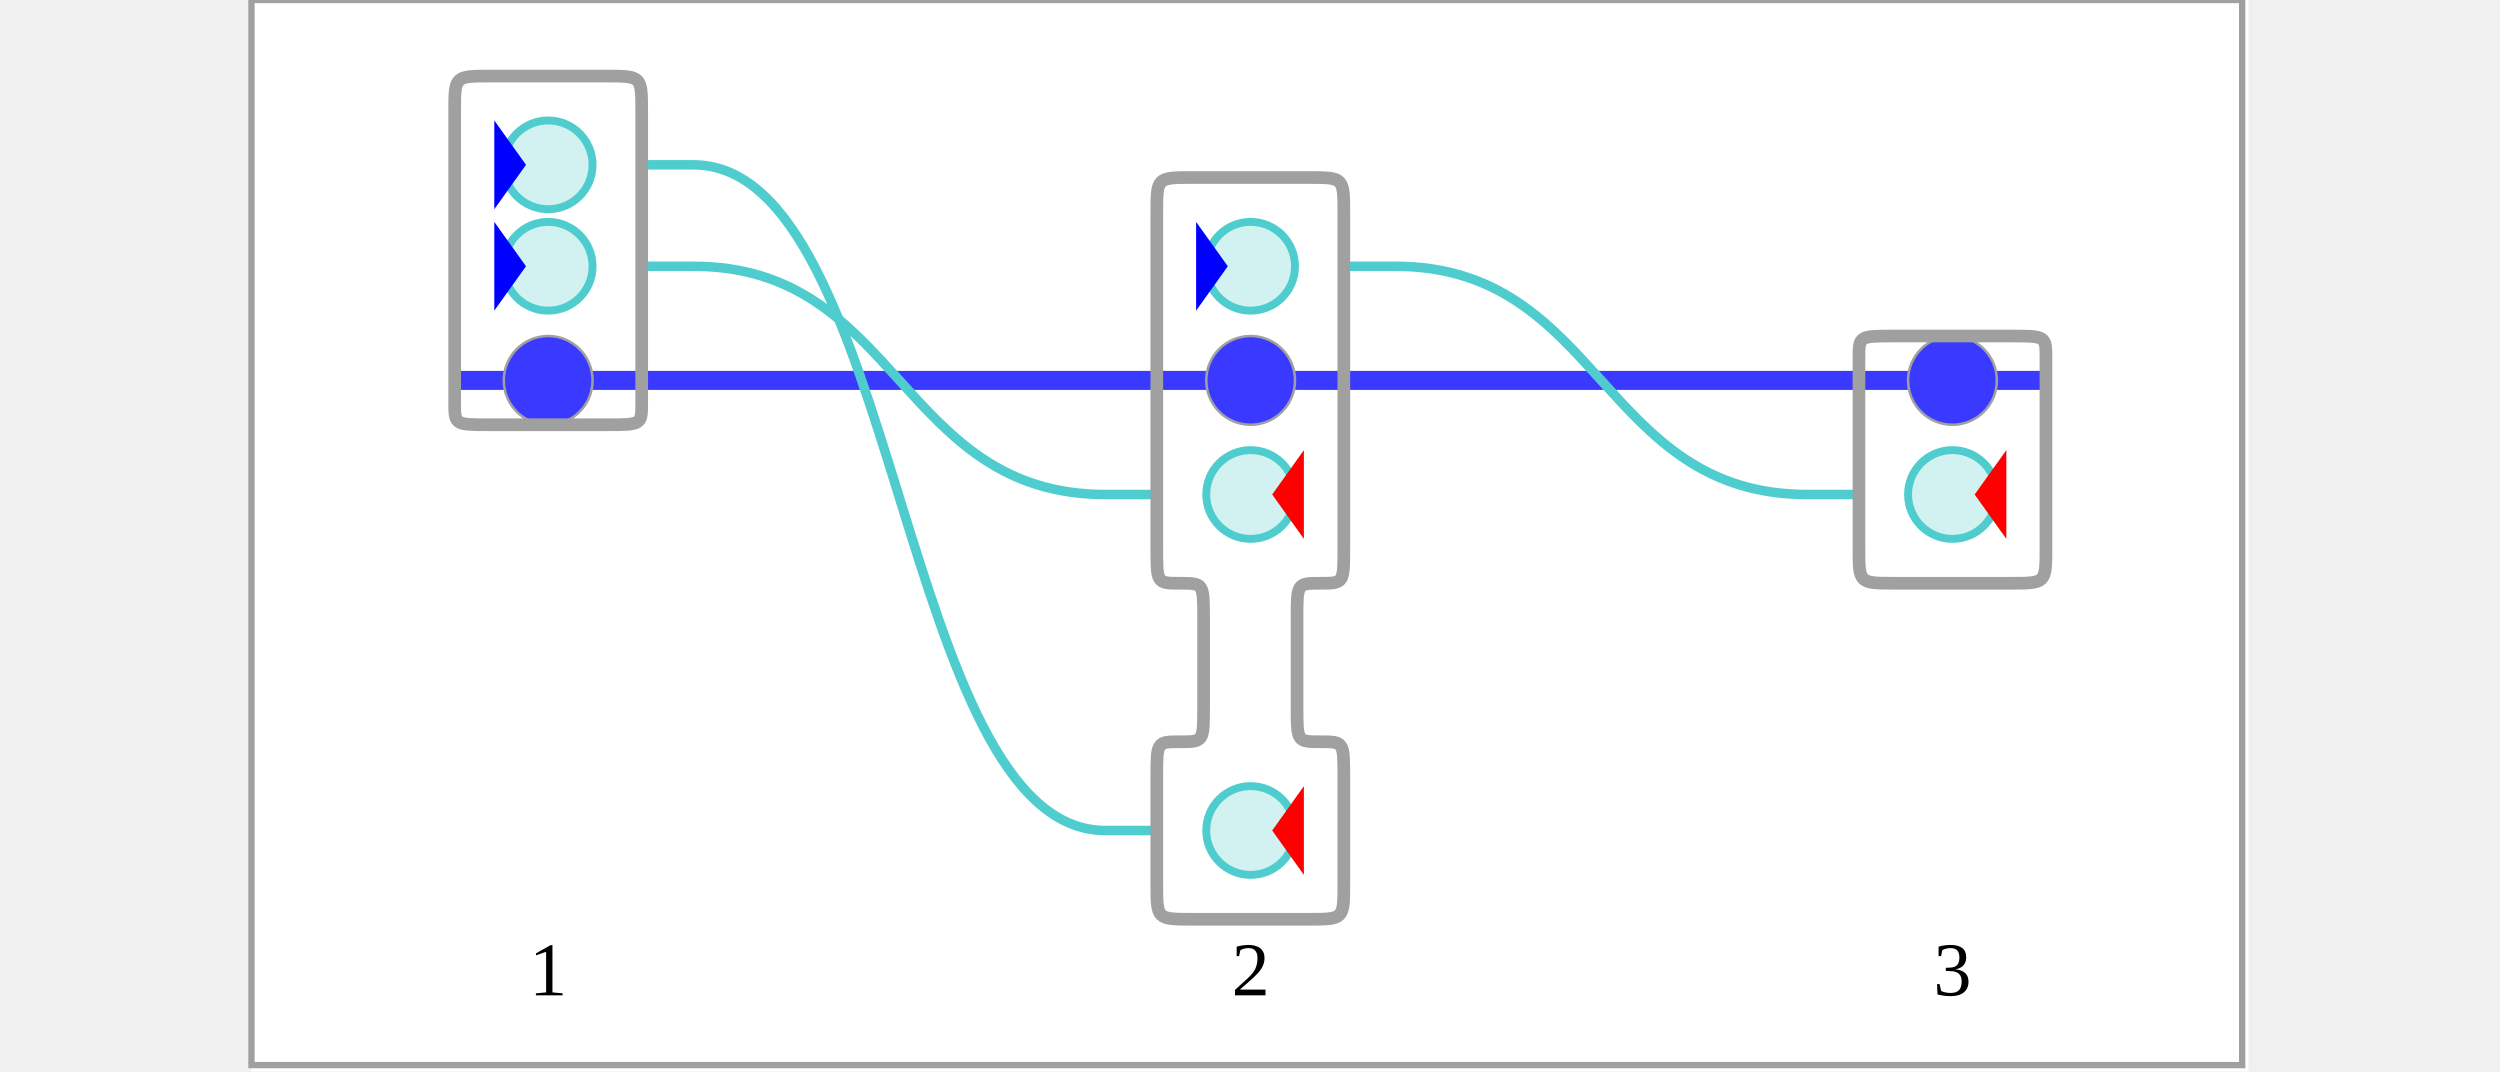
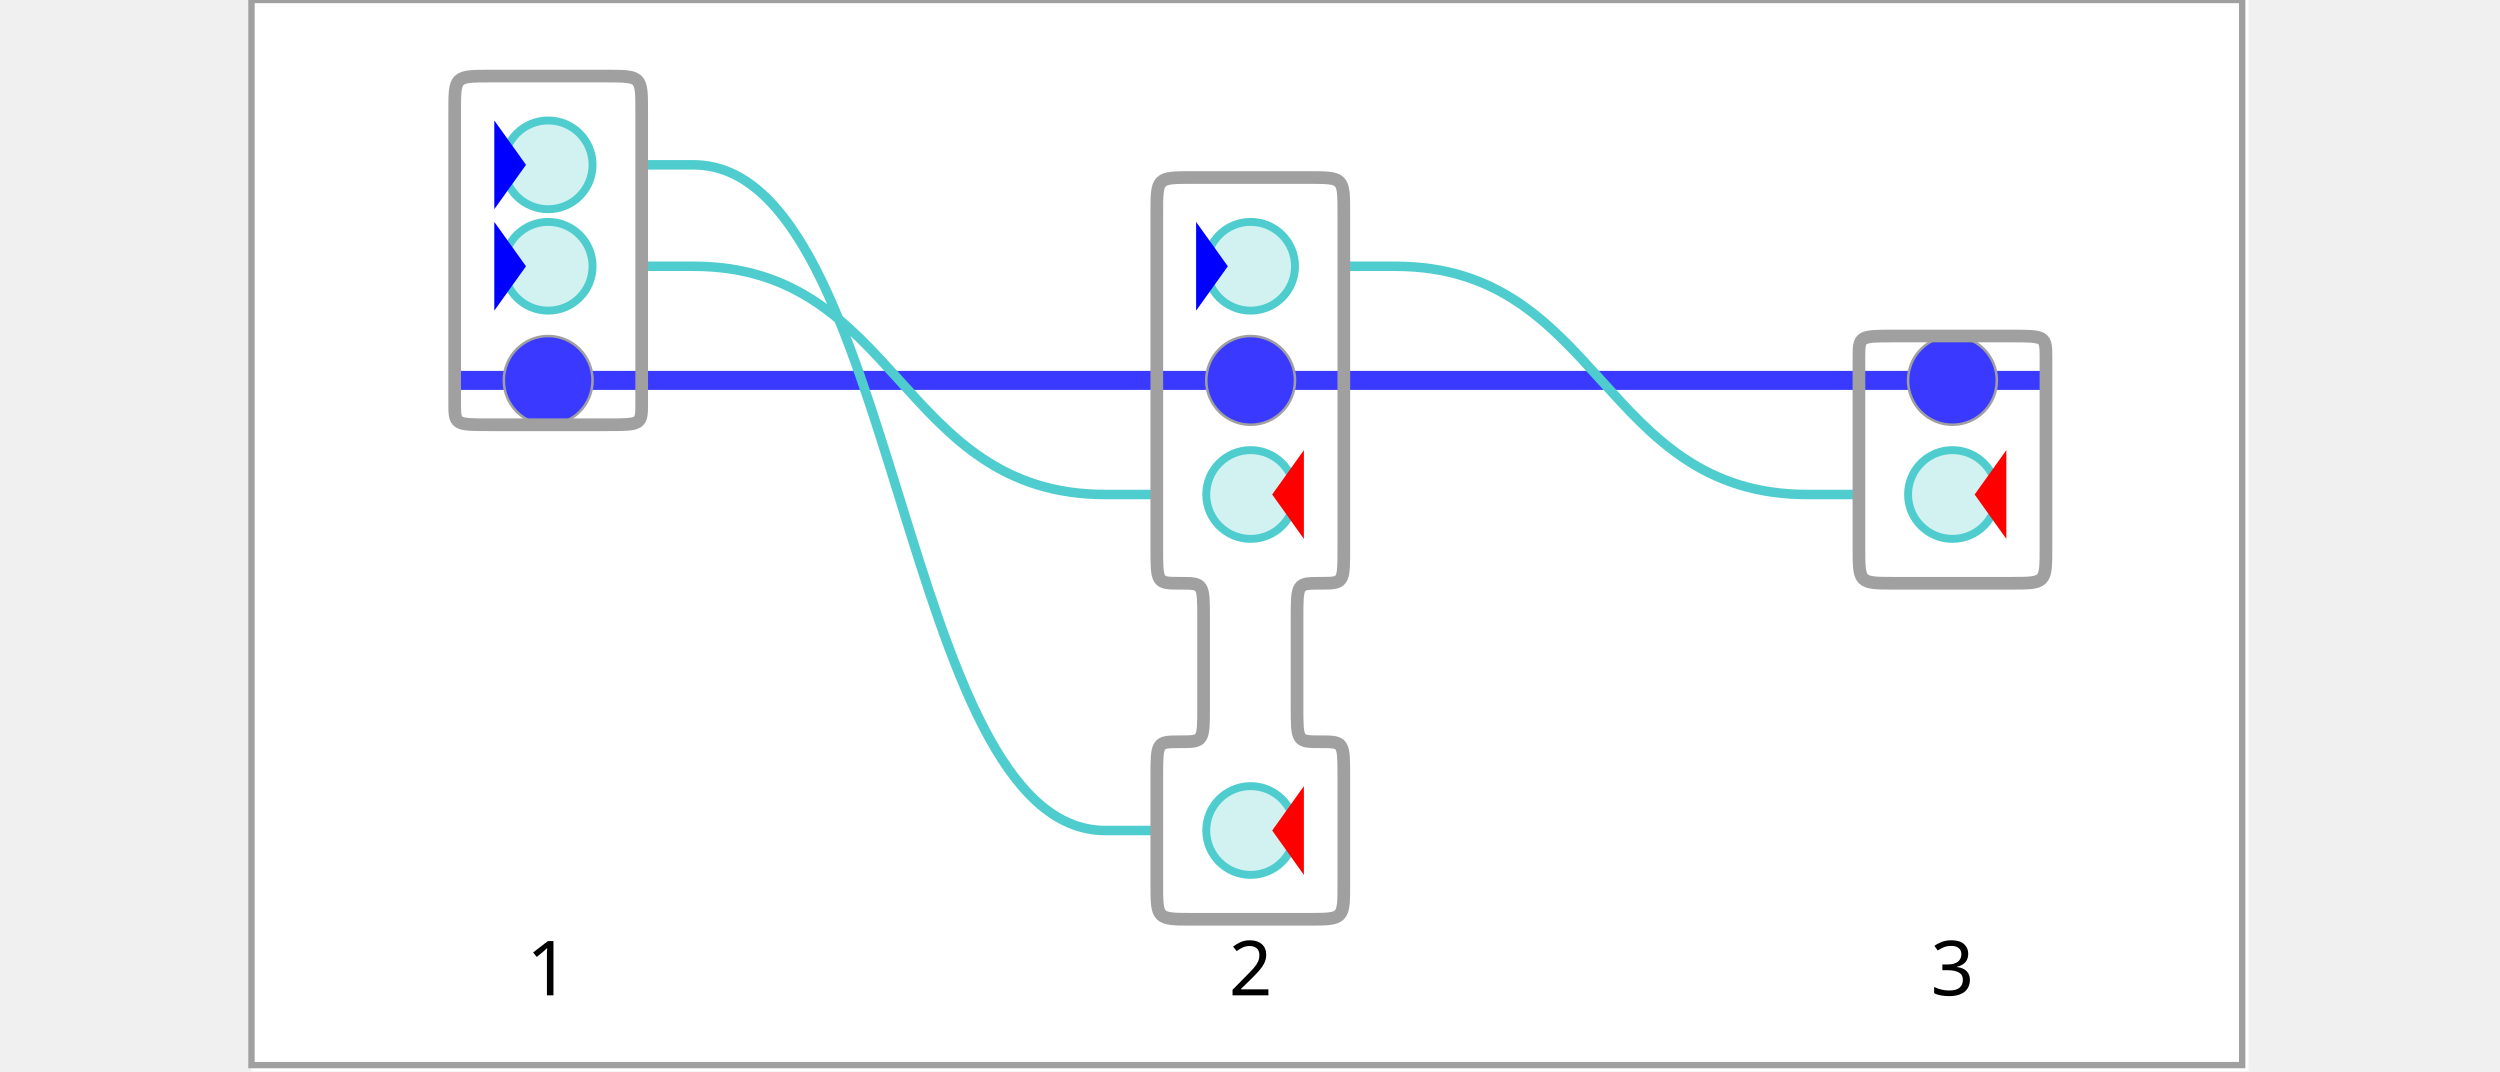
- <svg xmlns="http://www.w3.org/2000/svg" x="0" y="0" width="700" height="300" viewBox="49.2 90.0 315.0 169.0">
+ <svg xmlns="http://www.w3.org/2000/svg" x="0" y="0" width="700" height="300" viewBox="49.2 90.0 315.0 169.0" font-family="'Noto Sans', sans-serif">
  <rect x="49.2" y="90.0" width="315.0" height="169.0" fill="#ffffff" />
  <line x1="81.2" y1="150.0" x2="332.2" y2="150.0" stroke="#3939ff" stroke-width="3.0" />
  <path d="M 221.5 132.0 L 229.6 132.0 C 262.1 132.0 262.1 168.0 294.6 168.0 L 302.8 168.0" stroke="#4fcdce" stroke-width="1.5" fill="none" />
  <path d="M 110.8 132.0 L 118.9 132.0 C 151.4 132.0 151.4 168.0 183.9 168.0 L 192.0 168.0" stroke="#4fcdce" stroke-width="1.5" fill="none" />
  <path d="M 110.8 116.0 L 118.9 116.0 C 151.4 116.0 151.4 221.0 183.9 221.0 L 192.0 221.0" stroke="#4fcdce" stroke-width="1.5" fill="none" />
  <circle cx="96.0" cy="150.0" r="7.0" stroke="#a0a0a0" stroke-width="0.4" fill="#3939ff" />
  <circle cx="96.0" cy="132.0" r="7.0" stroke="#4fcdce" stroke-width="1.25" fill="#4fcdce" fill-opacity="0.25" />
  <path d="M 92.5 132.0 L 87.5 139.0 L 87.5 125.0 Z" stroke="none" fill="#0000ff" />
  <circle cx="96.0" cy="116.0" r="7.0" stroke="#4fcdce" stroke-width="1.25" fill="#4fcdce" fill-opacity="0.25" />
  <path d="M 92.5 116.0 L 87.5 123.0 L 87.5 109.0 Z" stroke="none" fill="#0000ff" />
  <path d="M 81.25 153.50 L 81.25 153.50 C 81.25 157.00 81.25 157.00 86.85 157.00 L 105.15 157.00 C 110.75 157.00 110.75 157.00 110.75 153.50 L 110.75 153.50 C 110.75 150.00 110.75 150.00 110.75 144.40 L 110.75 107.60 C 110.75 102.00 110.75 102.00 105.15 102.00 L 86.85 102.00 C 81.25 102.00 81.25 102.00 81.25 107.60 L 81.25 144.40 C 81.25 150.00 81.25 150.00 81.25 153.50 Z" stroke="#a0a0a0" stroke-width="2.0" fill="none" />
  <circle cx="206.8" cy="150.0" r="7.0" stroke="#a0a0a0" stroke-width="0.4" fill="#3939ff" />
  <circle cx="206.8" cy="132.0" r="7.0" stroke="#4fcdce" stroke-width="1.25" fill="#4fcdce" fill-opacity="0.25" />
  <path d="M 203.2 132.0 L 198.2 139.0 L 198.2 125.0 Z" stroke="none" fill="#0000ff" />
  <circle cx="206.8" cy="168.0" r="7.0" stroke="#4fcdce" stroke-width="1.25" fill="#4fcdce" fill-opacity="0.25" />
  <path d="M 210.2 168.0 L 215.2 175.0 L 215.2 161.0 Z" stroke="none" fill="#ff0000" />
  <circle cx="206.8" cy="221.0" r="7.0" stroke="#4fcdce" stroke-width="1.25" fill="#4fcdce" fill-opacity="0.25" />
  <path d="M 210.2 221.0 L 215.2 228.0 L 215.2 214.0 Z" stroke="none" fill="#ff0000" />
  <path d="M 192.00 155.60 L 192.00 176.40 C 192.00 182.00 192.00 182.00 195.69 182.00 L 195.69 182.00 C 199.38 182.00 199.38 182.00 199.38 187.60 L 199.38 201.40 C 199.38 207.00 199.38 207.00 195.69 207.00 L 195.69 207.00 C 192.00 207.00 192.00 207.00 192.00 212.60 L 192.00 229.40 C 192.00 235.00 192.00 235.00 197.60 235.00 L 215.90 235.00 C 221.50 235.00 221.50 235.00 221.50 229.40 L 221.50 212.60 C 221.50 207.00 221.50 207.00 217.81 207.00 L 217.81 207.00 C 214.12 207.00 214.12 207.00 214.12 201.40 L 214.12 187.60 C 214.12 182.00 214.12 182.00 217.81 182.00 L 217.81 182.00 C 221.50 182.00 221.50 182.00 221.50 176.40 L 221.50 155.60 C 221.50 150.00 221.50 150.00 221.50 144.40 L 221.50 123.60 C 221.50 118.00 221.50 118.00 215.90 118.00 L 197.60 118.00 C 192.00 118.00 192.00 118.00 192.00 123.60 L 192.00 144.40 C 192.00 150.00 192.00 150.00 192.00 155.60 Z" stroke="#a0a0a0" stroke-width="2.0" fill="none" />
  <circle cx="317.5" cy="150.0" r="7.0" stroke="#a0a0a0" stroke-width="0.4" fill="#3939ff" />
  <circle cx="317.5" cy="168.0" r="7.0" stroke="#4fcdce" stroke-width="1.25" fill="#4fcdce" fill-opacity="0.25" />
  <path d="M 321.0 168.0 L 326.0 175.0 L 326.0 161.0 Z" stroke="none" fill="#ff0000" />
  <path d="M 302.75 155.60 L 302.75 176.40 C 302.75 182.00 302.75 182.00 308.35 182.00 L 326.65 182.00 C 332.25 182.00 332.25 182.00 332.25 176.40 L 332.25 155.60 C 332.25 150.00 332.25 150.00 332.25 146.50 L 332.25 146.50 C 332.25 143.00 332.25 143.00 326.65 143.00 L 308.35 143.00 C 302.75 143.00 302.75 143.00 302.75 146.50 L 302.75 146.50 C 302.75 150.00 302.75 150.00 302.75 155.60 Z" stroke="#a0a0a0" stroke-width="2.0" fill="none" />
  <text x="96.0" y="247.0" font-size="12px" text-anchor="middle" fill="#000000">1</text>
  <text x="206.8" y="247.0" font-size="12px" text-anchor="middle" fill="#000000">2</text>
  <text x="317.5" y="247.0" font-size="12px" text-anchor="middle" fill="#000000">3</text>
  <rect x="49.2" y="90.0" width="314.0" height="168.0" fill="none" stroke="#a0a0a0" stroke-width="1" />
</svg>
